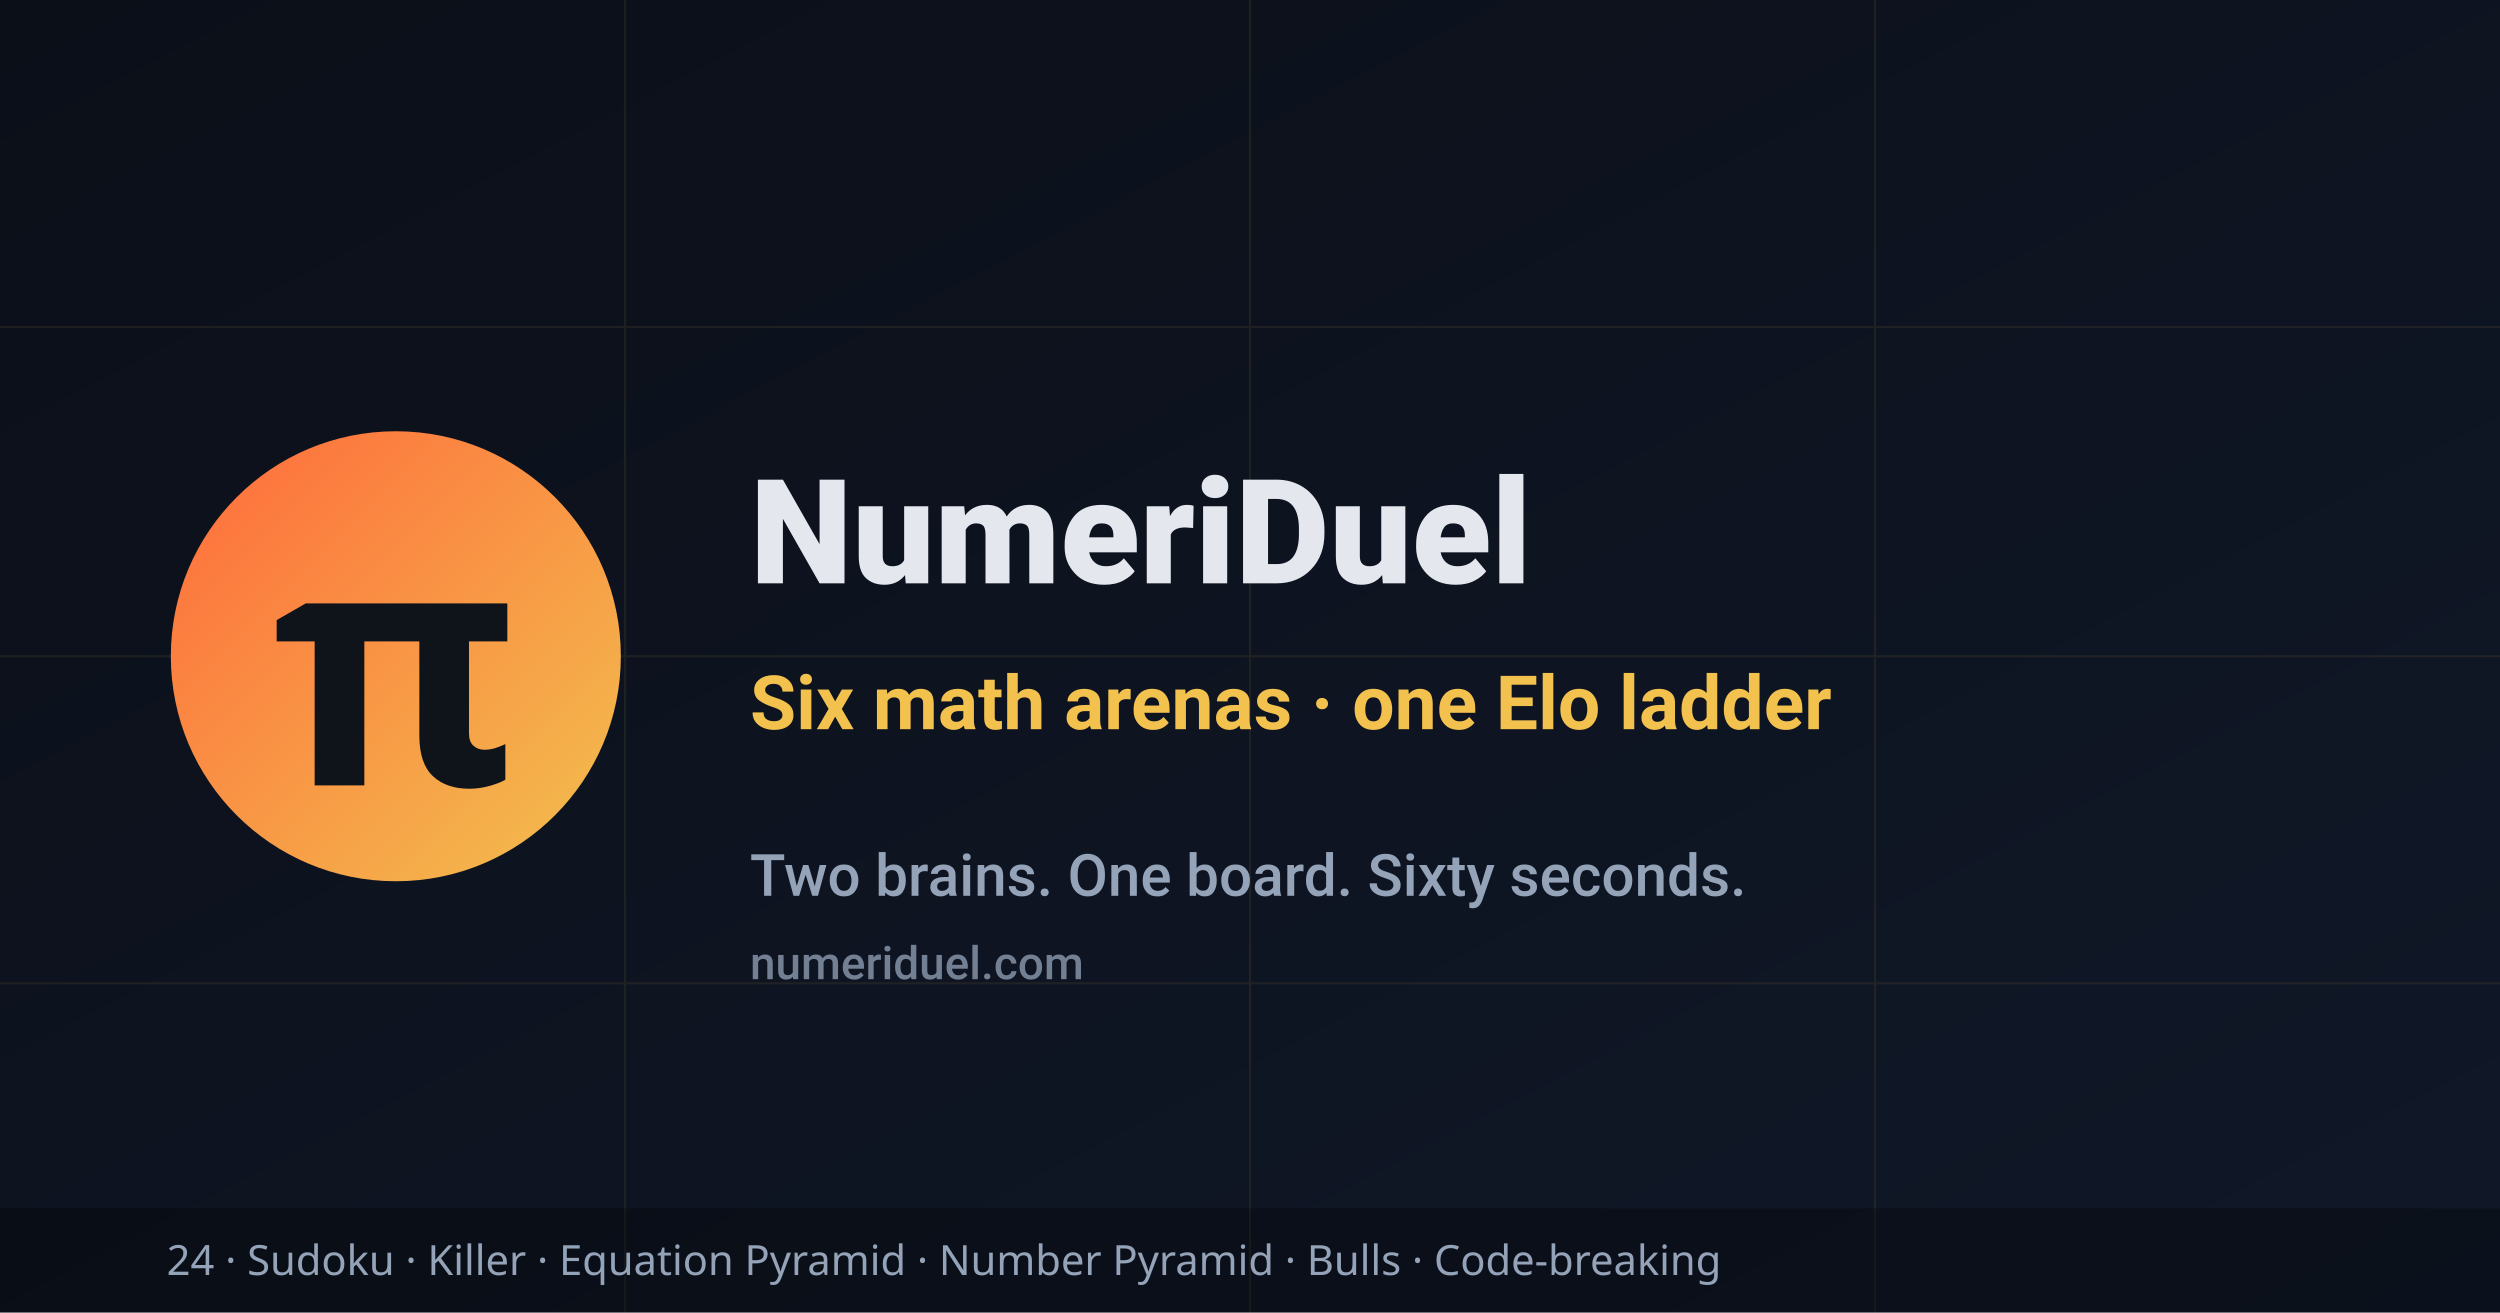
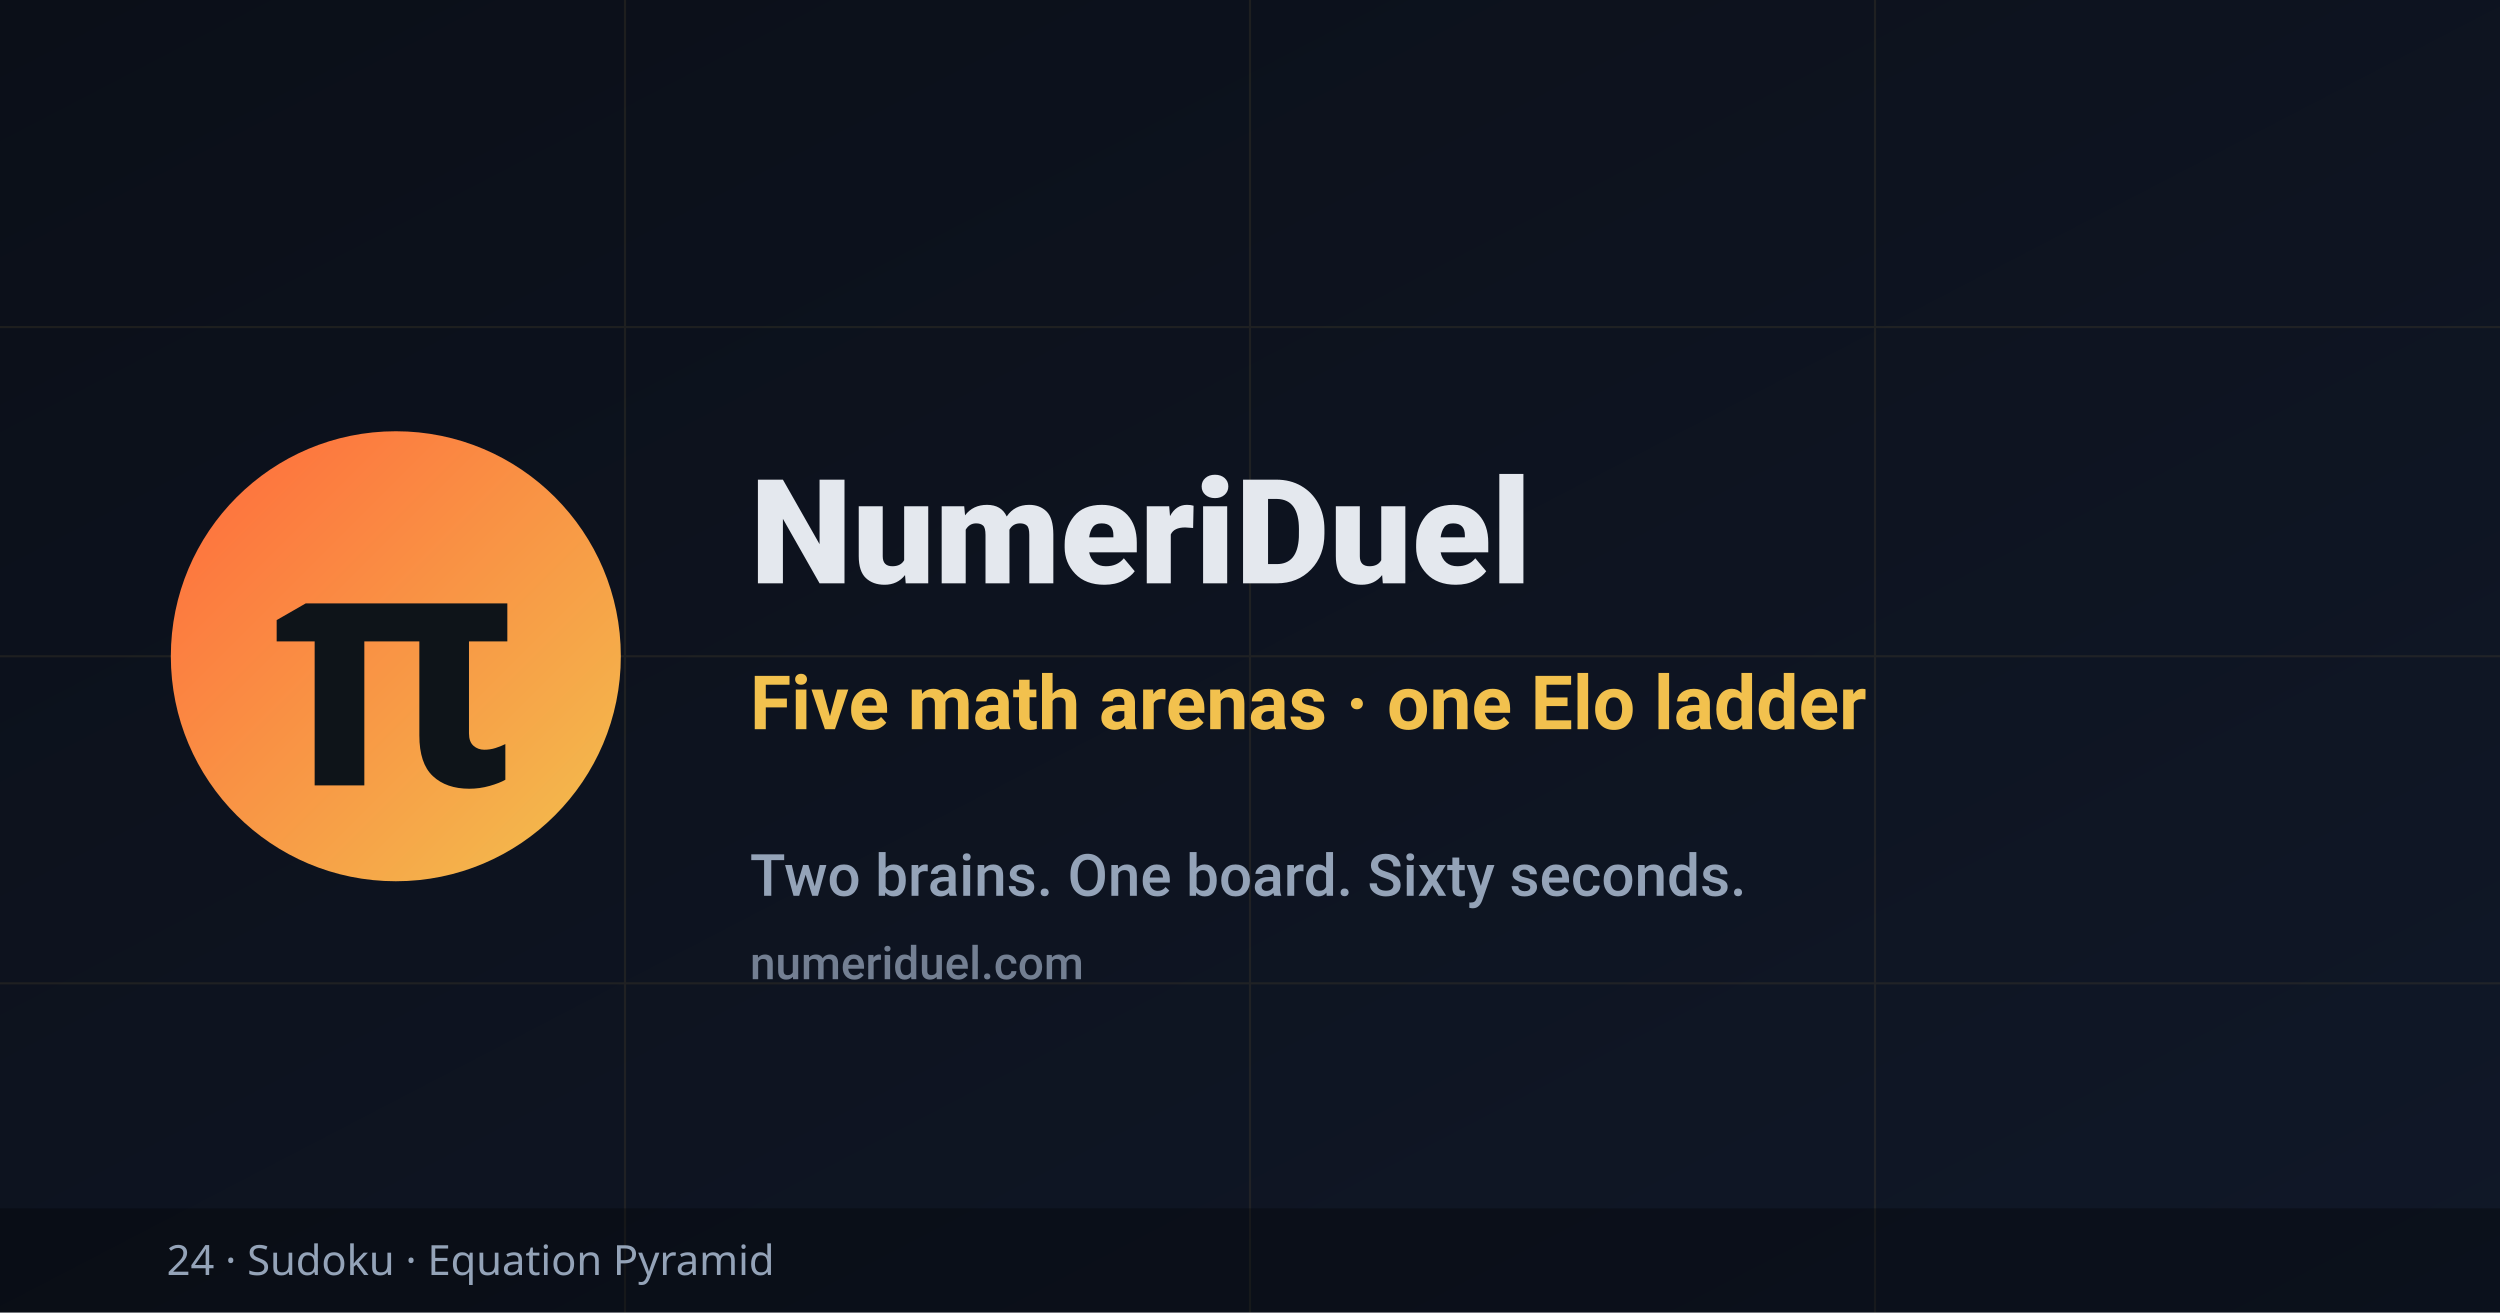
<svg xmlns="http://www.w3.org/2000/svg" viewBox="0 0 1200 630">
  <defs>
    <linearGradient id="bg" x1="0" y1="0" x2="1" y2="1">
      <stop offset="0" stop-color="#0B0F18" />
      <stop offset="1" stop-color="#101828" />
    </linearGradient>
    <linearGradient id="ember" x1="0" y1="0" x2="1" y2="1">
      <stop offset="0" stop-color="#FF6A3C" />
      <stop offset="1" stop-color="#F2C14E" />
    </linearGradient>
  </defs>
  <rect width="1200" height="630" fill="url(#bg)" />
  <g opacity="0.08" stroke="#F2C14E" stroke-width="1">
    <line x1="0" y1="157" x2="1200" y2="157" />
    <line x1="0" y1="315" x2="1200" y2="315" />
    <line x1="0" y1="472" x2="1200" y2="472" />
    <line x1="300" y1="0" x2="300" y2="630" />
    <line x1="600" y1="0" x2="600" y2="630" />
    <line x1="900" y1="0" x2="900" y2="630" />
  </g>
  <g transform="translate(80,205)">
    <circle cx="110" cy="110" r="108" fill="url(#ember)" />
    <text x="110" y="172" font-family="ui-sans-serif,system-ui,sans-serif" font-weight="900" font-size="160" fill="#0E1419" text-anchor="middle">π</text>
  </g>
  <g font-family="ui-sans-serif,system-ui,-apple-system,'Segoe UI',Roboto,sans-serif" font-weight="800" fill="#E4E8EE">
    <text x="360" y="280" font-size="70">NumeriDuel</text>
-     <text x="360" y="350" font-size="36" fill="#F2C14E" font-weight="700">Six math arenas · one Elo ladder</text>
+     <text x="360" y="350" font-size="36" fill="#F2C14E" font-weight="700">Five math arenas · one Elo ladder</text>
  </g>
  <g font-family="ui-sans-serif,system-ui,-apple-system,'Segoe UI',Roboto,sans-serif" font-weight="500" fill="#94A3B8">
    <text x="360" y="430" font-size="28">Two brains. One board. Sixty seconds.</text>
    <text x="360" y="470" font-size="22" opacity="0.75">numeriduel.com</text>
  </g>
  <rect x="0" y="580" width="1200" height="50" fill="#000" opacity="0.3" />
  <text x="80" y="612" font-family="ui-sans-serif,system-ui,sans-serif" font-size="20" fill="#94A3B8">
-     24 · Sudoku · Killer · Equation Pyramid · Number Pyramid · Bulls · Code-breaking
+     24 · Sudoku · Equation Pyramid
  </text>
</svg>
